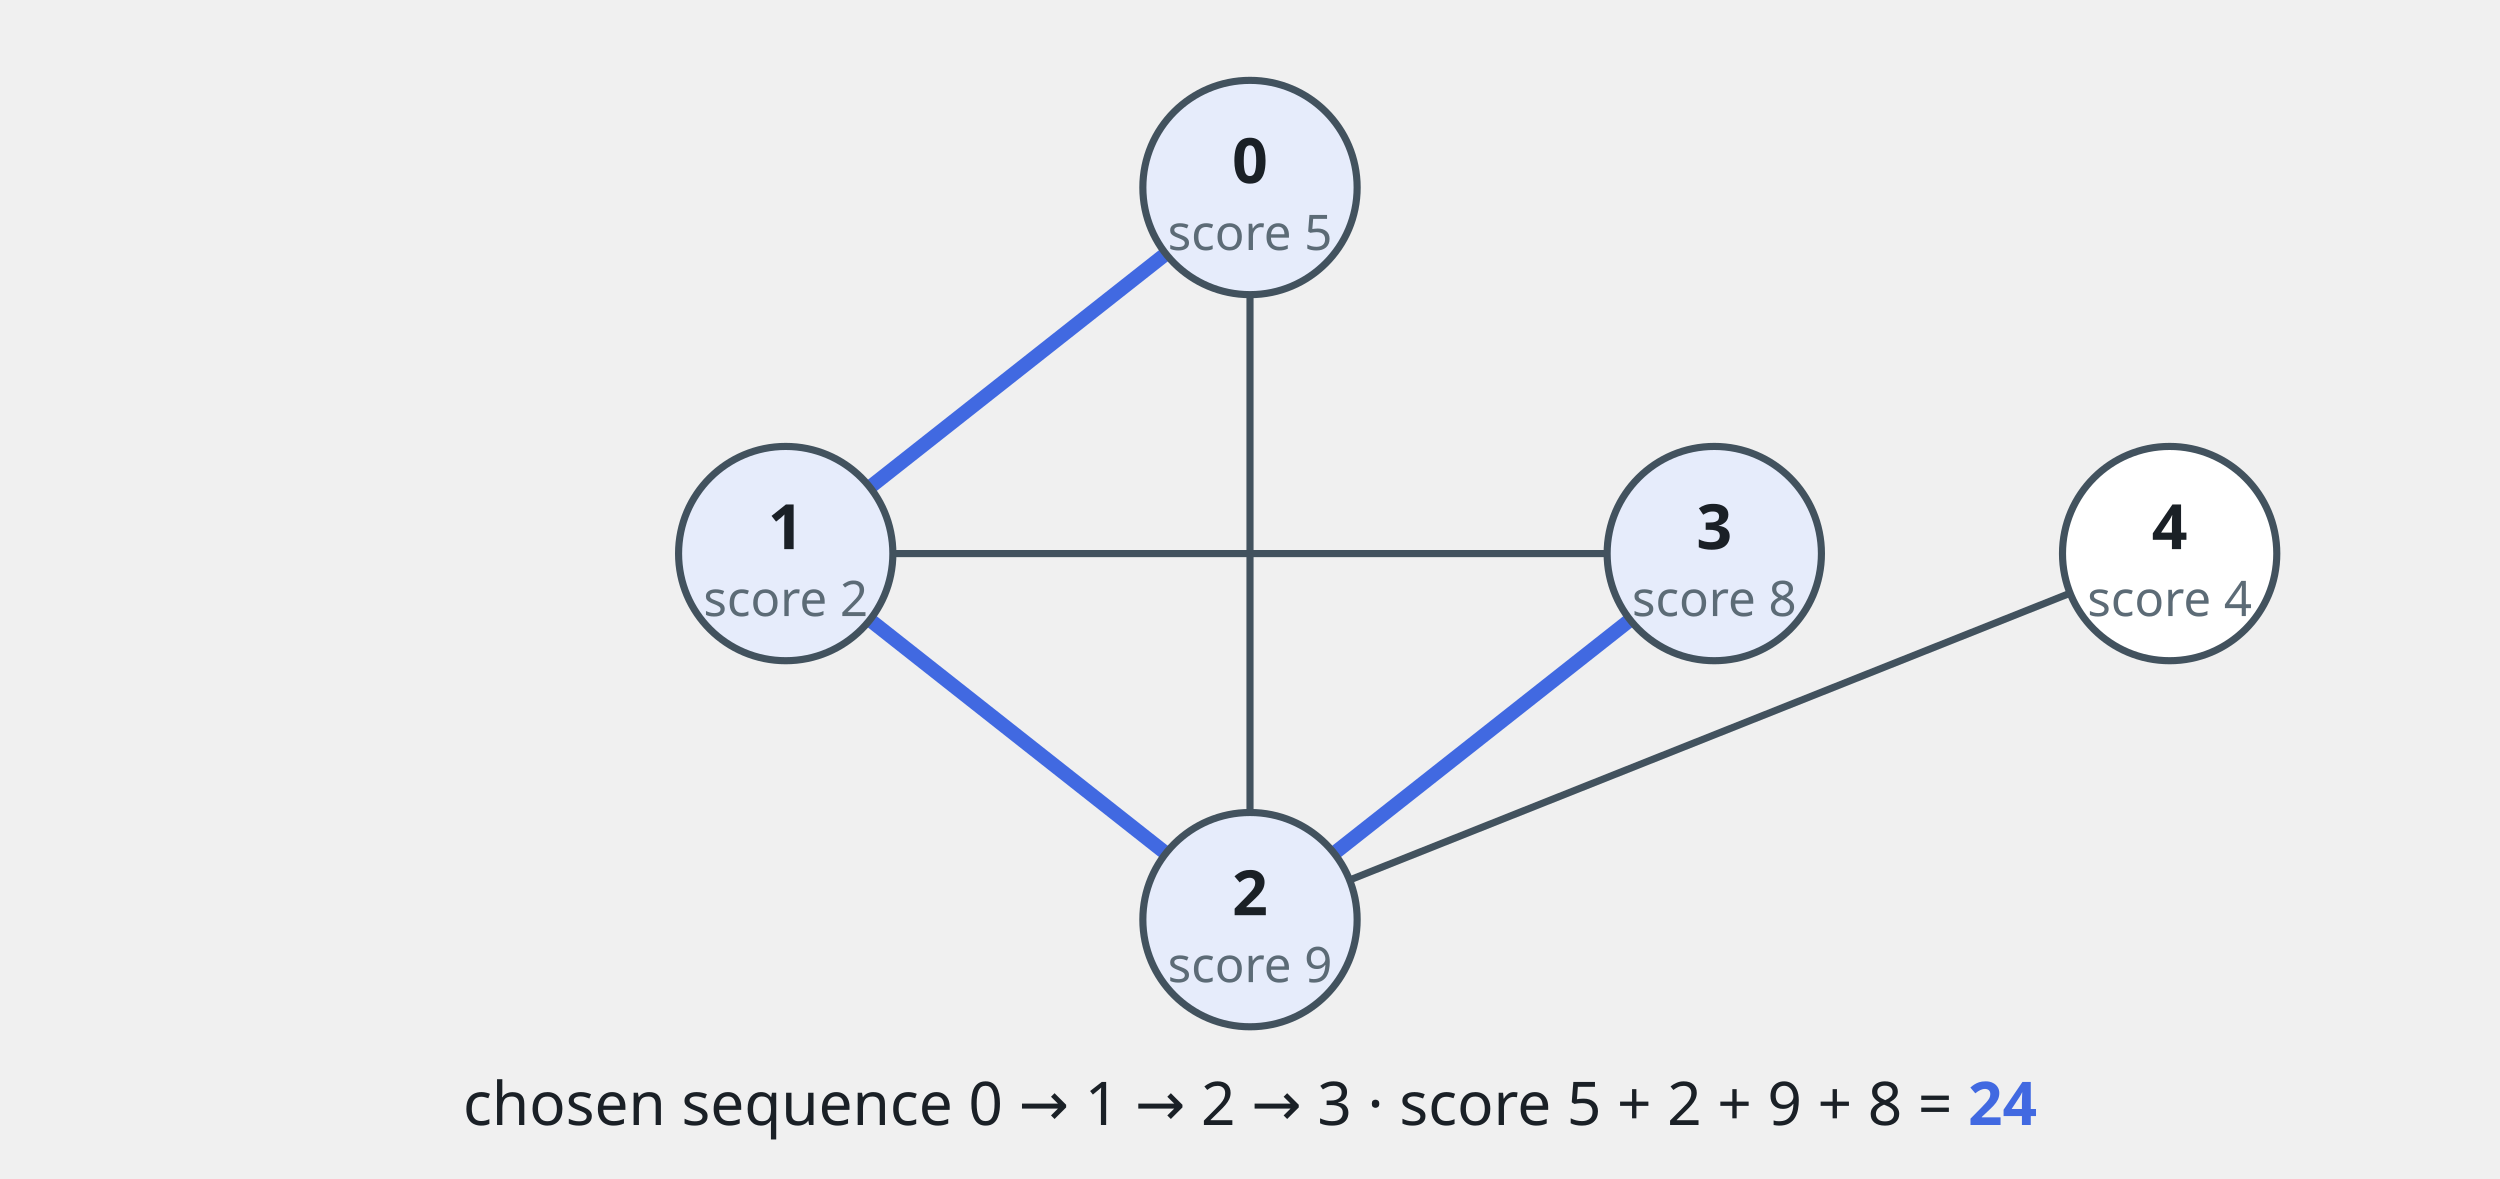
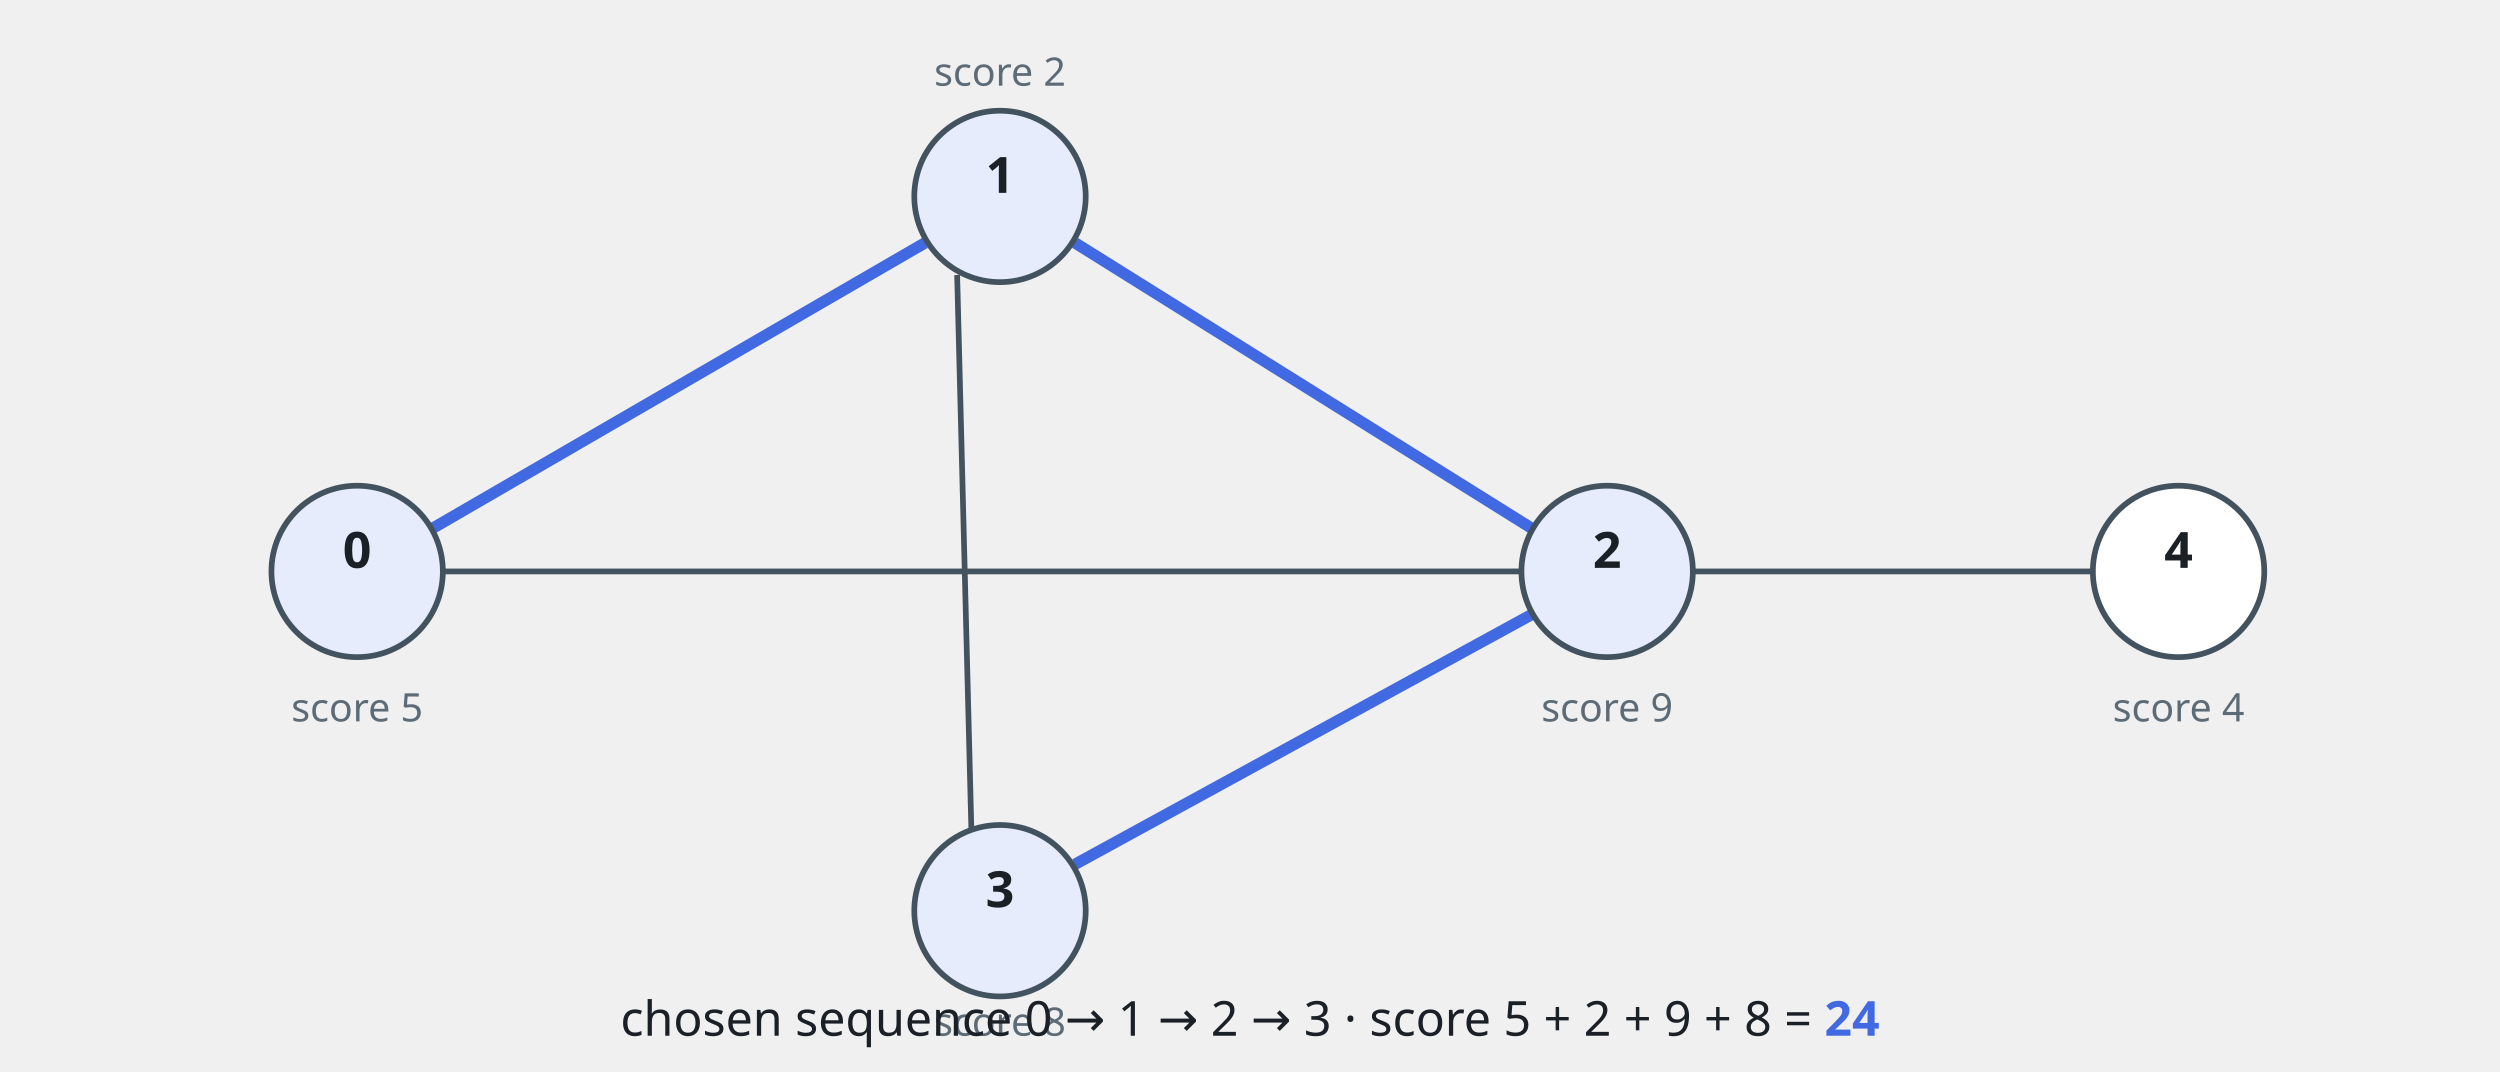
- <svg xmlns="http://www.w3.org/2000/svg" viewBox="0 0 560 264" font-family="IBM Plex Sans, system-ui, sans-serif" font-size="14">
+ <svg xmlns="http://www.w3.org/2000/svg" viewBox="0 0 700 300" font-family="IBM Plex Sans, system-ui, sans-serif" font-size="14">
  <g stroke="#42525e" stroke-width="1.6">
-     <line x1="280" y1="42" x2="176" y2="124" />
-     <line x1="176" y1="124" x2="280" y2="206" />
-     <line x1="280" y1="206" x2="384" y2="124" />
-     <line x1="280" y1="42" x2="280" y2="206" />
-     <line x1="176" y1="124" x2="384" y2="124" />
-     <line x1="280" y1="206" x2="486" y2="124" />
+     <line x1="121" y1="148" x2="259" y2="68" />
+     <line x1="301" y1="68" x2="429" y2="148" />
+     <line x1="429" y1="172" x2="301" y2="242" />
+     <line x1="124" y1="160" x2="426" y2="160" />
+     <line x1="268" y1="77" x2="272" y2="233" />
+     <line x1="474" y1="160" x2="586" y2="160" />
  </g>
  <g stroke="#4169E1" stroke-width="3.2">
-     <line x1="280" y1="42" x2="176" y2="124" />
-     <line x1="176" y1="124" x2="280" y2="206" />
-     <line x1="280" y1="206" x2="384" y2="124" />
+     <line x1="121" y1="148" x2="259" y2="68" />
+     <line x1="301" y1="68" x2="429" y2="148" />
+     <line x1="429" y1="172" x2="301" y2="242" />
  </g>
  <g stroke="#42525e" stroke-width="1.6" fill="#e6ecfb">
-     <circle cx="280" cy="42" r="24" />
-     <circle cx="176" cy="124" r="24" />
-     <circle cx="280" cy="206" r="24" />
-     <circle cx="384" cy="124" r="24" />
+     <circle cx="100" cy="160" r="24" />
+     <circle cx="280" cy="55" r="24" />
+     <circle cx="450" cy="160" r="24" />
+     <circle cx="280" cy="255" r="24" />
  </g>
-   <circle cx="486" cy="124" r="24" fill="#ffffff" stroke="#42525e" stroke-width="1.6" />
+   <circle cx="610" cy="160" r="24" fill="#ffffff" stroke="#42525e" stroke-width="1.6" />
  <g text-anchor="middle">
-     <text x="280" y="41" fill="#1a2026" font-weight="700">0</text>
-     <text x="176" y="123" fill="#1a2026" font-weight="700">1</text>
-     <text x="280" y="205" fill="#1a2026" font-weight="700">2</text>
-     <text x="384" y="123" fill="#1a2026" font-weight="700">3</text>
-     <text x="486" y="123" fill="#1a2026" font-weight="700">4</text>
-     <text x="280" y="56" fill="#5c6b76" font-size="11">score 5</text>
-     <text x="176" y="138" fill="#5c6b76" font-size="11">score 2</text>
-     <text x="280" y="220" fill="#5c6b76" font-size="11">score 9</text>
-     <text x="384" y="138" fill="#5c6b76" font-size="11">score 8</text>
-     <text x="486" y="138" fill="#5c6b76" font-size="11">score 4</text>
+     <text x="100" y="159" fill="#1a2026" font-weight="700">0</text>
+     <text x="280" y="54" fill="#1a2026" font-weight="700">1</text>
+     <text x="450" y="159" fill="#1a2026" font-weight="700">2</text>
+     <text x="280" y="254" fill="#1a2026" font-weight="700">3</text>
+     <text x="610" y="159" fill="#1a2026" font-weight="700">4</text>
+     <text x="100" y="202" fill="#5c6b76" font-size="11">score 5</text>
+     <text x="280" y="24" fill="#5c6b76" font-size="11">score 2</text>
+     <text x="450" y="202" fill="#5c6b76" font-size="11">score 9</text>
+     <text x="280" y="290" fill="#5c6b76" font-size="11">score 8</text>
+     <text x="610" y="202" fill="#5c6b76" font-size="11">score 4</text>
  </g>
-   <text x="280" y="252" text-anchor="middle" fill="#1a2026" font-size="13.5">chosen sequence 0 → 1 → 2 → 3 · score 5 + 2 + 9 + 8 = <tspan fill="#4169E1" font-weight="700">24</tspan>
+   <text x="350" y="290" text-anchor="middle" fill="#1a2026" font-size="13.5">chosen sequence 0 → 1 → 2 → 3 · score 5 + 2 + 9 + 8 = <tspan fill="#4169E1" font-weight="700">24</tspan>
  </text>
</svg>
